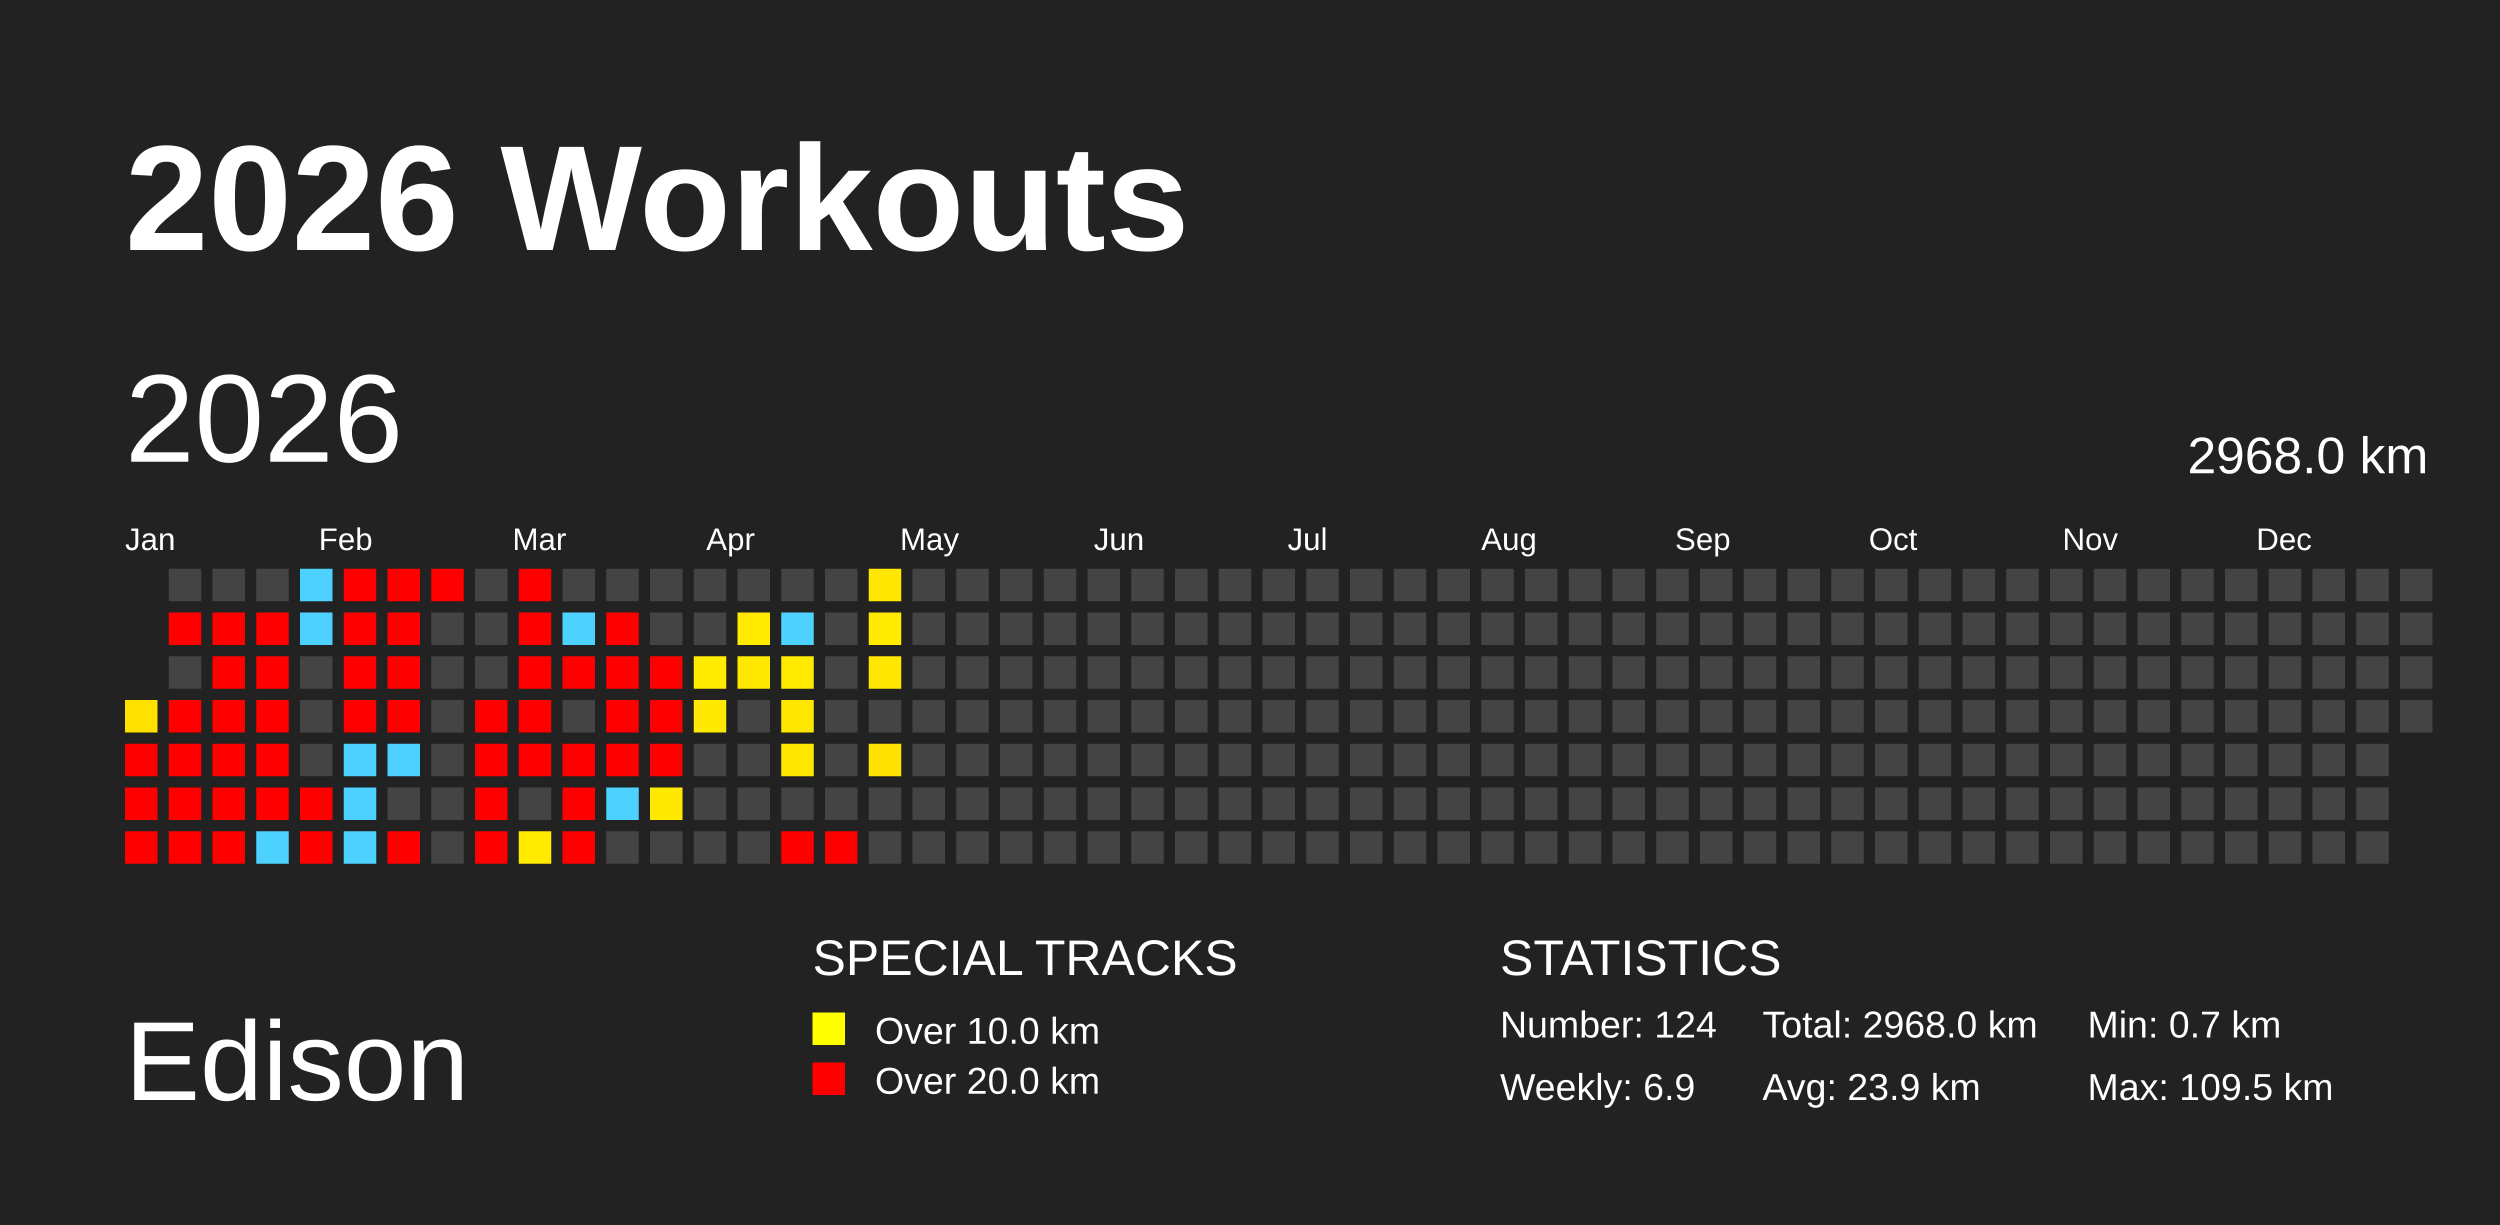
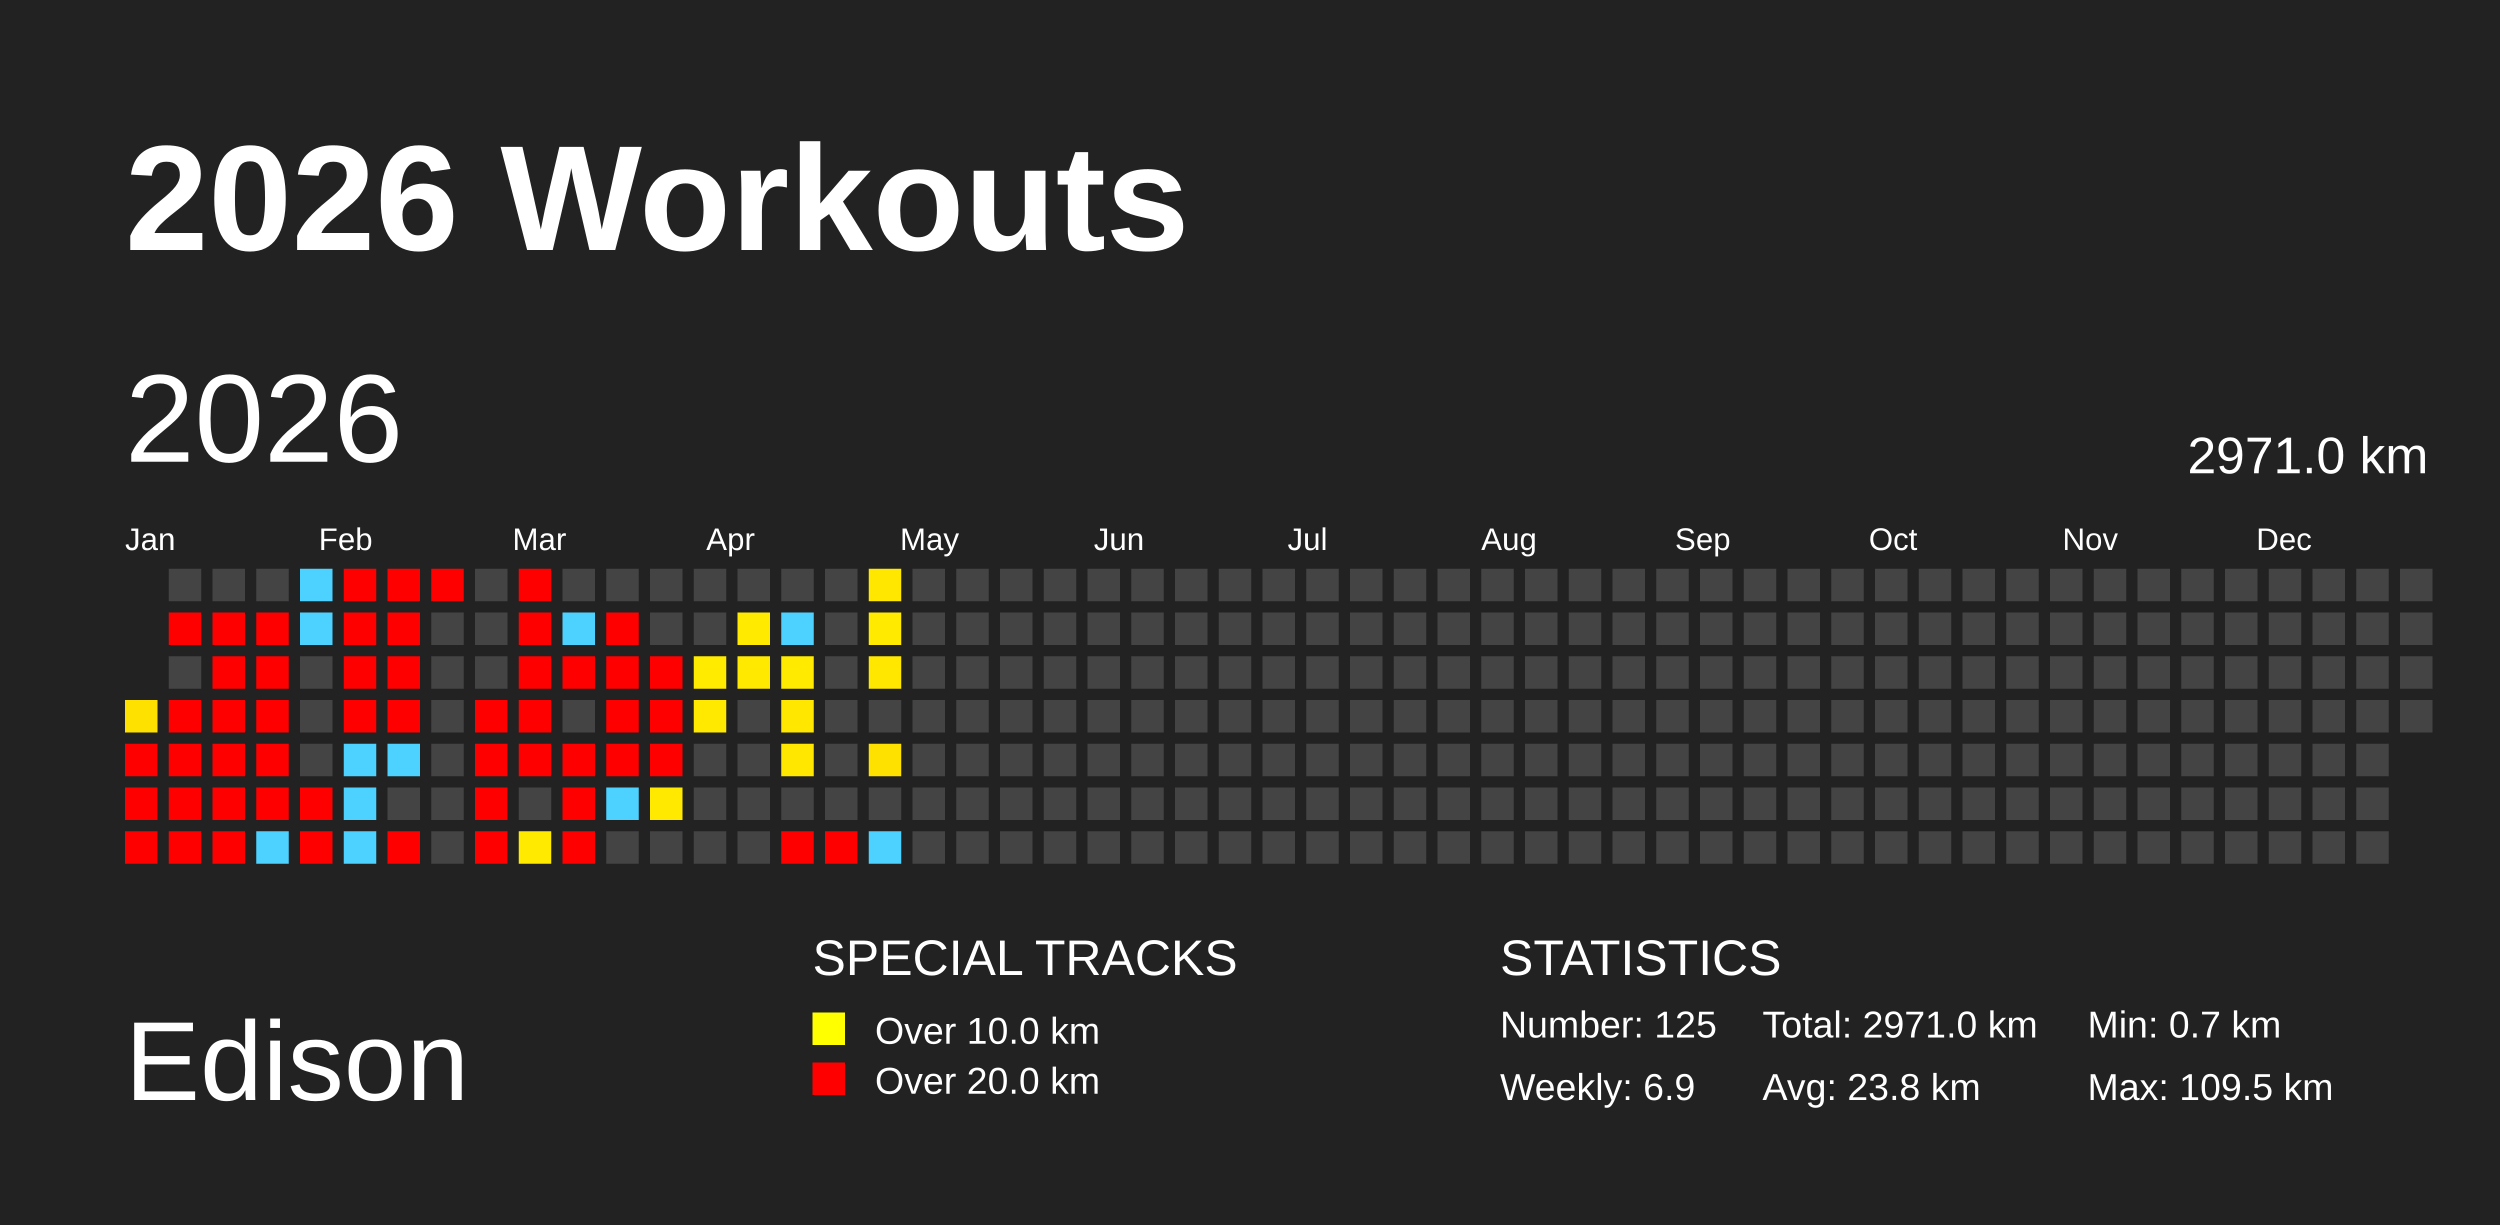
<svg xmlns="http://www.w3.org/2000/svg" baseProfile="full" height="98mm" version="1.1" viewBox="0,0,200,98" width="200mm">
  <defs />
  <rect fill="#222222" height="98" width="200" x="0" y="0" />
  <text fill="#FFFFFF" style="font-size:12px; font-family:Arial; font-weight:bold;" x="10" y="20">2026 Workouts</text>
  <text fill="#FFFFFF" style="font-size:9px; font-family:Arial" x="10" y="88">Edison</text>
  <text fill="#FFFFFF" style="font-size:4px; font-family:Arial" x="65" y="78">SPECIAL TRACKS</text>
  <rect fill="yellow" height="2.6" width="2.6" x="65" y="81" />
  <text fill="#FFFFFF" style="font-size:3px; font-family:Arial" x="70" y="83.5">Over 10.0 km</text>
  <rect fill="red" height="2.6" width="2.6" x="65" y="85" />
  <text fill="#FFFFFF" style="font-size:3px; font-family:Arial" x="70" y="87.5">Over 20.0 km</text>
  <text fill="#FFFFFF" style="font-size:4px; font-family:Arial" x="120" y="78">STATISTICS</text>
-   <text fill="#FFFFFF" style="font-size:3px; font-family:Arial" x="120" y="83">Number: 124</text>
+   <text fill="#FFFFFF" style="font-size:3px; font-family:Arial" x="120" y="83">Number: 125</text>
  <text fill="#FFFFFF" style="font-size:3px; font-family:Arial" x="120" y="88">Weekly: 6.9</text>
-   <text fill="#FFFFFF" style="font-size:3px; font-family:Arial" x="141" y="83">Total: 2968.0 km</text>
-   <text fill="#FFFFFF" style="font-size:3px; font-family:Arial" x="141" y="88">Avg: 23.9 km</text>
+   <text fill="#FFFFFF" style="font-size:3px; font-family:Arial" x="141" y="83">Total: 2971.0 km</text>
+   <text fill="#FFFFFF" style="font-size:3px; font-family:Arial" x="141" y="88">Avg: 23.8 km</text>
  <text fill="#FFFFFF" style="font-size:3px; font-family:Arial" x="167" y="83">Min: 0.7 km</text>
  <text fill="#FFFFFF" style="font-size:3px; font-family:Arial" x="167" y="88">Max: 109.5 km</text>
  <text dominant-baseline="hanging" fill="#FFFFFF" style="font-size:10.0px; font-family:Arial;" x="10" y="30">2026</text>
-   <text dominant-baseline="hanging" fill="#FFFFFF" style="font-size:4.125px; font-family:Arial;" x="175" y="35">2968.0 km</text>
+   <text dominant-baseline="hanging" fill="#FFFFFF" style="font-size:4.125px; font-family:Arial;" x="175" y="35">2971.0 km</text>
  <text fill="#FFFFFF" style="font-size:2.5px; font-family:Arial" x="10.0" y="44">Jan</text>
  <text fill="#FFFFFF" style="font-size:2.5px; font-family:Arial" x="25.5" y="44">Feb</text>
  <text fill="#FFFFFF" style="font-size:2.5px; font-family:Arial" x="41.0" y="44">Mar</text>
  <text fill="#FFFFFF" style="font-size:2.5px; font-family:Arial" x="56.5" y="44">Apr</text>
  <text fill="#FFFFFF" style="font-size:2.5px; font-family:Arial" x="72.0" y="44">May</text>
  <text fill="#FFFFFF" style="font-size:2.5px; font-family:Arial" x="87.5" y="44">Jun</text>
  <text fill="#FFFFFF" style="font-size:2.5px; font-family:Arial" x="103.0" y="44">Jul</text>
  <text fill="#FFFFFF" style="font-size:2.5px; font-family:Arial" x="118.5" y="44">Aug</text>
  <text fill="#FFFFFF" style="font-size:2.5px; font-family:Arial" x="134.0" y="44">Sep</text>
  <text fill="#FFFFFF" style="font-size:2.5px; font-family:Arial" x="149.5" y="44">Oct</text>
  <text fill="#FFFFFF" style="font-size:2.5px; font-family:Arial" x="165.0" y="44">Nov</text>
  <text fill="#FFFFFF" style="font-size:2.5px; font-family:Arial" x="180.5" y="44">Dec</text>
  <rect fill="#ffe100" height="2.6" width="2.6" x="10.0" y="56.0" />
  <rect fill="red" height="2.6" width="2.6" x="10.0" y="59.5" />
  <rect fill="red" height="2.6" width="2.6" x="10.0" y="63.0" />
  <rect fill="red" height="2.6" width="2.6" x="10.0" y="66.5" />
  <rect fill="#444444" height="2.6" width="2.6" x="13.5" y="45.5" />
  <rect fill="red" height="2.6" width="2.6" x="13.5" y="49.0" />
  <rect fill="#444444" height="2.6" width="2.6" x="13.5" y="52.5" />
  <rect fill="red" height="2.6" width="2.6" x="13.5" y="56.0" />
  <rect fill="red" height="2.6" width="2.6" x="13.5" y="59.5" />
  <rect fill="red" height="2.6" width="2.6" x="13.5" y="63.0" />
  <rect fill="red" height="2.6" width="2.6" x="13.5" y="66.5" />
  <rect fill="#444444" height="2.6" width="2.6" x="17.0" y="45.5" />
  <rect fill="red" height="2.6" width="2.6" x="17.0" y="49.0" />
  <rect fill="red" height="2.6" width="2.6" x="17.0" y="52.5" />
  <rect fill="red" height="2.6" width="2.6" x="17.0" y="56.0" />
  <rect fill="red" height="2.6" width="2.6" x="17.0" y="59.5" />
  <rect fill="red" height="2.6" width="2.6" x="17.0" y="63.0" />
  <rect fill="red" height="2.6" width="2.6" x="17.0" y="66.5" />
  <rect fill="#444444" height="2.6" width="2.6" x="20.5" y="45.5" />
  <rect fill="red" height="2.6" width="2.6" x="20.5" y="49.0" />
  <rect fill="red" height="2.6" width="2.6" x="20.5" y="52.5" />
  <rect fill="red" height="2.6" width="2.6" x="20.5" y="56.0" />
  <rect fill="red" height="2.6" width="2.6" x="20.5" y="59.5" />
  <rect fill="red" height="2.6" width="2.6" x="20.5" y="63.0" />
  <rect fill="#4dd2ff" height="2.6" width="2.6" x="20.5" y="66.5" />
  <rect fill="#4dd2ff" height="2.6" width="2.6" x="24.0" y="45.5" />
  <rect fill="#4dd2ff" height="2.6" width="2.6" x="24.0" y="49.0" />
  <rect fill="#444444" height="2.6" width="2.6" x="24.0" y="52.5" />
  <rect fill="#444444" height="2.6" width="2.6" x="24.0" y="56.0" />
  <rect fill="#444444" height="2.6" width="2.6" x="24.0" y="59.5" />
  <rect fill="red" height="2.6" width="2.6" x="24.0" y="63.0" />
  <rect fill="red" height="2.6" width="2.6" x="24.0" y="66.5" />
  <rect fill="red" height="2.6" width="2.6" x="27.5" y="45.5" />
  <rect fill="red" height="2.6" width="2.6" x="27.5" y="49.0" />
  <rect fill="red" height="2.6" width="2.6" x="27.5" y="52.5" />
  <rect fill="red" height="2.6" width="2.6" x="27.5" y="56.0" />
  <rect fill="#4dd2ff" height="2.6" width="2.6" x="27.5" y="59.5" />
  <rect fill="#4dd2ff" height="2.6" width="2.6" x="27.5" y="63.0" />
  <rect fill="#4dd2ff" height="2.6" width="2.6" x="27.5" y="66.5" />
  <rect fill="red" height="2.6" width="2.6" x="31.0" y="45.5" />
  <rect fill="red" height="2.6" width="2.6" x="31.0" y="49.0" />
  <rect fill="red" height="2.6" width="2.6" x="31.0" y="52.5" />
  <rect fill="red" height="2.6" width="2.6" x="31.0" y="56.0" />
  <rect fill="#4dd2ff" height="2.6" width="2.6" x="31.0" y="59.5" />
  <rect fill="#444444" height="2.6" width="2.6" x="31.0" y="63.0" />
  <rect fill="red" height="2.6" width="2.6" x="31.0" y="66.5" />
  <rect fill="red" height="2.6" width="2.6" x="34.5" y="45.5" />
  <rect fill="#444444" height="2.6" width="2.6" x="34.5" y="49.0" />
  <rect fill="#444444" height="2.6" width="2.6" x="34.5" y="52.5" />
  <rect fill="#444444" height="2.6" width="2.6" x="34.5" y="56.0" />
  <rect fill="#444444" height="2.6" width="2.6" x="34.5" y="59.5" />
  <rect fill="#444444" height="2.6" width="2.6" x="34.5" y="63.0" />
  <rect fill="#444444" height="2.6" width="2.6" x="34.5" y="66.5" />
  <rect fill="#444444" height="2.6" width="2.6" x="38.0" y="45.5" />
  <rect fill="#444444" height="2.6" width="2.6" x="38.0" y="49.0" />
  <rect fill="#444444" height="2.6" width="2.6" x="38.0" y="52.5" />
  <rect fill="red" height="2.6" width="2.6" x="38.0" y="56.0" />
  <rect fill="red" height="2.6" width="2.6" x="38.0" y="59.5" />
  <rect fill="red" height="2.6" width="2.6" x="38.0" y="63.0" />
  <rect fill="red" height="2.6" width="2.6" x="38.0" y="66.5" />
  <rect fill="red" height="2.6" width="2.6" x="41.5" y="45.5" />
  <rect fill="red" height="2.6" width="2.6" x="41.5" y="49.0" />
  <rect fill="red" height="2.6" width="2.6" x="41.5" y="52.5" />
  <rect fill="red" height="2.6" width="2.6" x="41.5" y="56.0" />
  <rect fill="red" height="2.6" width="2.6" x="41.5" y="59.5" />
  <rect fill="#444444" height="2.6" width="2.6" x="41.5" y="63.0" />
  <rect fill="#ffea00" height="2.6" width="2.6" x="41.5" y="66.5" />
  <rect fill="#444444" height="2.6" width="2.6" x="45.0" y="45.5" />
  <rect fill="#4dd2ff" height="2.6" width="2.6" x="45.0" y="49.0" />
  <rect fill="red" height="2.6" width="2.6" x="45.0" y="52.5" />
  <rect fill="#444444" height="2.6" width="2.6" x="45.0" y="56.0" />
  <rect fill="red" height="2.6" width="2.6" x="45.0" y="59.5" />
  <rect fill="red" height="2.6" width="2.6" x="45.0" y="63.0" />
  <rect fill="red" height="2.6" width="2.6" x="45.0" y="66.5" />
  <rect fill="#444444" height="2.6" width="2.6" x="48.5" y="45.5" />
  <rect fill="red" height="2.6" width="2.6" x="48.5" y="49.0" />
  <rect fill="red" height="2.6" width="2.6" x="48.5" y="52.5" />
  <rect fill="red" height="2.6" width="2.6" x="48.5" y="56.0" />
  <rect fill="red" height="2.6" width="2.6" x="48.5" y="59.5" />
  <rect fill="#4dd2ff" height="2.6" width="2.6" x="48.5" y="63.0" />
  <rect fill="#444444" height="2.6" width="2.6" x="48.5" y="66.5" />
  <rect fill="#444444" height="2.6" width="2.6" x="52.0" y="45.5" />
  <rect fill="#444444" height="2.6" width="2.6" x="52.0" y="49.0" />
  <rect fill="red" height="2.6" width="2.6" x="52.0" y="52.5" />
  <rect fill="red" height="2.6" width="2.6" x="52.0" y="56.0" />
  <rect fill="red" height="2.6" width="2.6" x="52.0" y="59.5" />
  <rect fill="#ffe900" height="2.6" width="2.6" x="52.0" y="63.0" />
  <rect fill="#444444" height="2.6" width="2.6" x="52.0" y="66.5" />
  <rect fill="#444444" height="2.6" width="2.6" x="55.5" y="45.5" />
  <rect fill="#444444" height="2.6" width="2.6" x="55.5" y="49.0" />
  <rect fill="#ffeb00" height="2.6" width="2.6" x="55.5" y="52.5" />
  <rect fill="#ffe900" height="2.6" width="2.6" x="55.5" y="56.0" />
  <rect fill="#444444" height="2.6" width="2.6" x="55.5" y="59.5" />
  <rect fill="#444444" height="2.6" width="2.6" x="55.5" y="63.0" />
  <rect fill="#444444" height="2.6" width="2.6" x="55.5" y="66.5" />
  <rect fill="#444444" height="2.6" width="2.6" x="59.0" y="45.5" />
  <rect fill="#ffea00" height="2.6" width="2.6" x="59.0" y="49.0" />
  <rect fill="#ffe900" height="2.6" width="2.6" x="59.0" y="52.5" />
  <rect fill="#444444" height="2.6" width="2.6" x="59.0" y="56.0" />
  <rect fill="#444444" height="2.6" width="2.6" x="59.0" y="59.5" />
  <rect fill="#444444" height="2.6" width="2.6" x="59.0" y="63.0" />
  <rect fill="#444444" height="2.6" width="2.6" x="59.0" y="66.5" />
  <rect fill="#444444" height="2.6" width="2.6" x="62.5" y="45.5" />
  <rect fill="#4dd2ff" height="2.6" width="2.6" x="62.5" y="49.0" />
  <rect fill="#ffea00" height="2.6" width="2.6" x="62.5" y="52.5" />
  <rect fill="#ffe700" height="2.6" width="2.6" x="62.5" y="56.0" />
  <rect fill="#ffe700" height="2.6" width="2.6" x="62.5" y="59.5" />
  <rect fill="#444444" height="2.6" width="2.6" x="62.5" y="63.0" />
  <rect fill="red" height="2.6" width="2.6" x="62.5" y="66.5" />
  <rect fill="#444444" height="2.6" width="2.6" x="66.0" y="45.5" />
  <rect fill="#444444" height="2.6" width="2.6" x="66.0" y="49.0" />
  <rect fill="#444444" height="2.6" width="2.6" x="66.0" y="52.5" />
  <rect fill="#444444" height="2.6" width="2.6" x="66.0" y="56.0" />
  <rect fill="#444444" height="2.6" width="2.6" x="66.0" y="59.5" />
  <rect fill="#444444" height="2.6" width="2.6" x="66.0" y="63.0" />
  <rect fill="red" height="2.6" width="2.6" x="66.0" y="66.5" />
  <rect fill="#ffe700" height="2.6" width="2.6" x="69.5" y="45.5" />
  <rect fill="#ffea00" height="2.6" width="2.6" x="69.5" y="49.0" />
  <rect fill="#ffe700" height="2.6" width="2.6" x="69.5" y="52.5" />
  <rect fill="#444444" height="2.6" width="2.6" x="69.5" y="56.0" />
  <rect fill="#ffe100" height="2.6" width="2.6" x="69.5" y="59.5" />
  <rect fill="#444444" height="2.6" width="2.6" x="69.5" y="63.0" />
-   <rect fill="#444444" height="2.6" width="2.6" x="69.5" y="66.5" />
+   <rect fill="#4dd2ff" height="2.6" width="2.6" x="69.5" y="66.5" />
  <rect fill="#444444" height="2.6" width="2.6" x="73.0" y="45.5" />
  <rect fill="#444444" height="2.6" width="2.6" x="73.0" y="49.0" />
  <rect fill="#444444" height="2.6" width="2.6" x="73.0" y="52.5" />
  <rect fill="#444444" height="2.6" width="2.6" x="73.0" y="56.0" />
  <rect fill="#444444" height="2.6" width="2.6" x="73.0" y="59.5" />
  <rect fill="#444444" height="2.6" width="2.6" x="73.0" y="63.0" />
  <rect fill="#444444" height="2.6" width="2.6" x="73.0" y="66.5" />
  <rect fill="#444444" height="2.6" width="2.6" x="76.5" y="45.5" />
  <rect fill="#444444" height="2.6" width="2.6" x="76.5" y="49.0" />
  <rect fill="#444444" height="2.6" width="2.6" x="76.5" y="52.5" />
  <rect fill="#444444" height="2.6" width="2.6" x="76.5" y="56.0" />
  <rect fill="#444444" height="2.6" width="2.6" x="76.5" y="59.5" />
  <rect fill="#444444" height="2.6" width="2.6" x="76.5" y="63.0" />
  <rect fill="#444444" height="2.6" width="2.6" x="76.5" y="66.5" />
  <rect fill="#444444" height="2.6" width="2.6" x="80.0" y="45.5" />
  <rect fill="#444444" height="2.6" width="2.6" x="80.0" y="49.0" />
  <rect fill="#444444" height="2.6" width="2.6" x="80.0" y="52.5" />
  <rect fill="#444444" height="2.6" width="2.6" x="80.0" y="56.0" />
  <rect fill="#444444" height="2.6" width="2.6" x="80.0" y="59.5" />
  <rect fill="#444444" height="2.6" width="2.6" x="80.0" y="63.0" />
  <rect fill="#444444" height="2.6" width="2.6" x="80.0" y="66.5" />
  <rect fill="#444444" height="2.6" width="2.6" x="83.5" y="45.5" />
  <rect fill="#444444" height="2.6" width="2.6" x="83.5" y="49.0" />
  <rect fill="#444444" height="2.6" width="2.6" x="83.5" y="52.5" />
  <rect fill="#444444" height="2.6" width="2.6" x="83.5" y="56.0" />
  <rect fill="#444444" height="2.6" width="2.6" x="83.5" y="59.5" />
  <rect fill="#444444" height="2.6" width="2.6" x="83.5" y="63.0" />
  <rect fill="#444444" height="2.6" width="2.6" x="83.5" y="66.5" />
  <rect fill="#444444" height="2.6" width="2.6" x="87.0" y="45.5" />
  <rect fill="#444444" height="2.6" width="2.6" x="87.0" y="49.0" />
  <rect fill="#444444" height="2.6" width="2.6" x="87.0" y="52.5" />
  <rect fill="#444444" height="2.6" width="2.6" x="87.0" y="56.0" />
  <rect fill="#444444" height="2.6" width="2.6" x="87.0" y="59.5" />
  <rect fill="#444444" height="2.6" width="2.6" x="87.0" y="63.0" />
  <rect fill="#444444" height="2.6" width="2.6" x="87.0" y="66.5" />
  <rect fill="#444444" height="2.6" width="2.6" x="90.5" y="45.5" />
  <rect fill="#444444" height="2.6" width="2.6" x="90.5" y="49.0" />
  <rect fill="#444444" height="2.6" width="2.6" x="90.5" y="52.5" />
  <rect fill="#444444" height="2.6" width="2.6" x="90.5" y="56.0" />
  <rect fill="#444444" height="2.6" width="2.6" x="90.5" y="59.5" />
  <rect fill="#444444" height="2.6" width="2.6" x="90.5" y="63.0" />
  <rect fill="#444444" height="2.6" width="2.6" x="90.5" y="66.5" />
  <rect fill="#444444" height="2.6" width="2.6" x="94.0" y="45.5" />
  <rect fill="#444444" height="2.6" width="2.6" x="94.0" y="49.0" />
  <rect fill="#444444" height="2.6" width="2.6" x="94.0" y="52.5" />
  <rect fill="#444444" height="2.6" width="2.6" x="94.0" y="56.0" />
  <rect fill="#444444" height="2.6" width="2.6" x="94.0" y="59.5" />
  <rect fill="#444444" height="2.6" width="2.6" x="94.0" y="63.0" />
  <rect fill="#444444" height="2.6" width="2.6" x="94.0" y="66.5" />
  <rect fill="#444444" height="2.6" width="2.6" x="97.5" y="45.5" />
  <rect fill="#444444" height="2.6" width="2.6" x="97.5" y="49.0" />
  <rect fill="#444444" height="2.6" width="2.6" x="97.5" y="52.5" />
  <rect fill="#444444" height="2.6" width="2.6" x="97.5" y="56.0" />
  <rect fill="#444444" height="2.6" width="2.6" x="97.5" y="59.5" />
  <rect fill="#444444" height="2.6" width="2.6" x="97.5" y="63.0" />
  <rect fill="#444444" height="2.6" width="2.6" x="97.5" y="66.5" />
  <rect fill="#444444" height="2.6" width="2.6" x="101.0" y="45.5" />
  <rect fill="#444444" height="2.6" width="2.6" x="101.0" y="49.0" />
  <rect fill="#444444" height="2.6" width="2.6" x="101.0" y="52.5" />
  <rect fill="#444444" height="2.6" width="2.6" x="101.0" y="56.0" />
  <rect fill="#444444" height="2.6" width="2.6" x="101.0" y="59.5" />
  <rect fill="#444444" height="2.6" width="2.6" x="101.0" y="63.0" />
  <rect fill="#444444" height="2.6" width="2.6" x="101.0" y="66.5" />
  <rect fill="#444444" height="2.6" width="2.6" x="104.5" y="45.5" />
  <rect fill="#444444" height="2.6" width="2.6" x="104.5" y="49.0" />
  <rect fill="#444444" height="2.6" width="2.6" x="104.5" y="52.5" />
  <rect fill="#444444" height="2.6" width="2.6" x="104.5" y="56.0" />
  <rect fill="#444444" height="2.6" width="2.6" x="104.5" y="59.5" />
  <rect fill="#444444" height="2.6" width="2.6" x="104.5" y="63.0" />
  <rect fill="#444444" height="2.6" width="2.6" x="104.5" y="66.5" />
  <rect fill="#444444" height="2.6" width="2.6" x="108.0" y="45.5" />
  <rect fill="#444444" height="2.6" width="2.6" x="108.0" y="49.0" />
  <rect fill="#444444" height="2.6" width="2.6" x="108.0" y="52.5" />
  <rect fill="#444444" height="2.6" width="2.6" x="108.0" y="56.0" />
  <rect fill="#444444" height="2.6" width="2.6" x="108.0" y="59.5" />
  <rect fill="#444444" height="2.6" width="2.6" x="108.0" y="63.0" />
  <rect fill="#444444" height="2.6" width="2.6" x="108.0" y="66.5" />
  <rect fill="#444444" height="2.6" width="2.6" x="111.5" y="45.5" />
  <rect fill="#444444" height="2.6" width="2.6" x="111.5" y="49.0" />
  <rect fill="#444444" height="2.6" width="2.6" x="111.5" y="52.5" />
  <rect fill="#444444" height="2.6" width="2.6" x="111.5" y="56.0" />
  <rect fill="#444444" height="2.6" width="2.6" x="111.5" y="59.5" />
  <rect fill="#444444" height="2.6" width="2.6" x="111.5" y="63.0" />
  <rect fill="#444444" height="2.6" width="2.6" x="111.5" y="66.5" />
  <rect fill="#444444" height="2.6" width="2.6" x="115.0" y="45.5" />
  <rect fill="#444444" height="2.6" width="2.6" x="115.0" y="49.0" />
  <rect fill="#444444" height="2.6" width="2.6" x="115.0" y="52.5" />
  <rect fill="#444444" height="2.6" width="2.6" x="115.0" y="56.0" />
  <rect fill="#444444" height="2.6" width="2.6" x="115.0" y="59.5" />
  <rect fill="#444444" height="2.6" width="2.6" x="115.0" y="63.0" />
  <rect fill="#444444" height="2.6" width="2.6" x="115.0" y="66.5" />
  <rect fill="#444444" height="2.6" width="2.6" x="118.5" y="45.5" />
  <rect fill="#444444" height="2.6" width="2.6" x="118.5" y="49.0" />
  <rect fill="#444444" height="2.6" width="2.6" x="118.5" y="52.5" />
  <rect fill="#444444" height="2.6" width="2.6" x="118.5" y="56.0" />
  <rect fill="#444444" height="2.6" width="2.6" x="118.5" y="59.5" />
  <rect fill="#444444" height="2.6" width="2.6" x="118.5" y="63.0" />
  <rect fill="#444444" height="2.6" width="2.6" x="118.5" y="66.5" />
  <rect fill="#444444" height="2.6" width="2.6" x="122.0" y="45.5" />
  <rect fill="#444444" height="2.6" width="2.6" x="122.0" y="49.0" />
  <rect fill="#444444" height="2.6" width="2.6" x="122.0" y="52.5" />
  <rect fill="#444444" height="2.6" width="2.6" x="122.0" y="56.0" />
  <rect fill="#444444" height="2.6" width="2.6" x="122.0" y="59.5" />
  <rect fill="#444444" height="2.6" width="2.6" x="122.0" y="63.0" />
  <rect fill="#444444" height="2.6" width="2.6" x="122.0" y="66.5" />
  <rect fill="#444444" height="2.6" width="2.6" x="125.5" y="45.5" />
  <rect fill="#444444" height="2.6" width="2.6" x="125.5" y="49.0" />
  <rect fill="#444444" height="2.6" width="2.6" x="125.5" y="52.5" />
  <rect fill="#444444" height="2.6" width="2.6" x="125.5" y="56.0" />
  <rect fill="#444444" height="2.6" width="2.6" x="125.5" y="59.5" />
  <rect fill="#444444" height="2.6" width="2.6" x="125.5" y="63.0" />
  <rect fill="#444444" height="2.6" width="2.6" x="125.5" y="66.5" />
  <rect fill="#444444" height="2.6" width="2.6" x="129.0" y="45.5" />
  <rect fill="#444444" height="2.6" width="2.6" x="129.0" y="49.0" />
  <rect fill="#444444" height="2.6" width="2.6" x="129.0" y="52.5" />
  <rect fill="#444444" height="2.6" width="2.6" x="129.0" y="56.0" />
  <rect fill="#444444" height="2.6" width="2.6" x="129.0" y="59.5" />
  <rect fill="#444444" height="2.6" width="2.6" x="129.0" y="63.0" />
  <rect fill="#444444" height="2.6" width="2.6" x="129.0" y="66.5" />
  <rect fill="#444444" height="2.6" width="2.6" x="132.5" y="45.5" />
  <rect fill="#444444" height="2.6" width="2.6" x="132.5" y="49.0" />
  <rect fill="#444444" height="2.6" width="2.6" x="132.5" y="52.5" />
  <rect fill="#444444" height="2.6" width="2.6" x="132.5" y="56.0" />
  <rect fill="#444444" height="2.6" width="2.6" x="132.5" y="59.5" />
  <rect fill="#444444" height="2.6" width="2.6" x="132.5" y="63.0" />
  <rect fill="#444444" height="2.6" width="2.6" x="132.5" y="66.5" />
  <rect fill="#444444" height="2.6" width="2.6" x="136.0" y="45.5" />
  <rect fill="#444444" height="2.6" width="2.6" x="136.0" y="49.0" />
  <rect fill="#444444" height="2.6" width="2.6" x="136.0" y="52.5" />
  <rect fill="#444444" height="2.6" width="2.6" x="136.0" y="56.0" />
  <rect fill="#444444" height="2.6" width="2.6" x="136.0" y="59.5" />
  <rect fill="#444444" height="2.6" width="2.6" x="136.0" y="63.0" />
  <rect fill="#444444" height="2.6" width="2.6" x="136.0" y="66.5" />
  <rect fill="#444444" height="2.6" width="2.6" x="139.5" y="45.5" />
  <rect fill="#444444" height="2.6" width="2.6" x="139.5" y="49.0" />
  <rect fill="#444444" height="2.6" width="2.6" x="139.5" y="52.5" />
  <rect fill="#444444" height="2.6" width="2.6" x="139.5" y="56.0" />
  <rect fill="#444444" height="2.6" width="2.6" x="139.5" y="59.5" />
  <rect fill="#444444" height="2.6" width="2.6" x="139.5" y="63.0" />
  <rect fill="#444444" height="2.6" width="2.6" x="139.5" y="66.5" />
  <rect fill="#444444" height="2.6" width="2.6" x="143.0" y="45.5" />
  <rect fill="#444444" height="2.6" width="2.6" x="143.0" y="49.0" />
  <rect fill="#444444" height="2.6" width="2.6" x="143.0" y="52.5" />
  <rect fill="#444444" height="2.6" width="2.6" x="143.0" y="56.0" />
  <rect fill="#444444" height="2.6" width="2.6" x="143.0" y="59.5" />
  <rect fill="#444444" height="2.6" width="2.6" x="143.0" y="63.0" />
  <rect fill="#444444" height="2.6" width="2.6" x="143.0" y="66.5" />
  <rect fill="#444444" height="2.6" width="2.6" x="146.5" y="45.5" />
  <rect fill="#444444" height="2.6" width="2.6" x="146.5" y="49.0" />
  <rect fill="#444444" height="2.6" width="2.6" x="146.5" y="52.5" />
  <rect fill="#444444" height="2.6" width="2.6" x="146.5" y="56.0" />
  <rect fill="#444444" height="2.6" width="2.6" x="146.5" y="59.5" />
  <rect fill="#444444" height="2.6" width="2.6" x="146.5" y="63.0" />
  <rect fill="#444444" height="2.6" width="2.6" x="146.5" y="66.5" />
  <rect fill="#444444" height="2.6" width="2.6" x="150.0" y="45.5" />
  <rect fill="#444444" height="2.6" width="2.6" x="150.0" y="49.0" />
  <rect fill="#444444" height="2.6" width="2.6" x="150.0" y="52.5" />
  <rect fill="#444444" height="2.6" width="2.6" x="150.0" y="56.0" />
  <rect fill="#444444" height="2.6" width="2.6" x="150.0" y="59.5" />
  <rect fill="#444444" height="2.6" width="2.6" x="150.0" y="63.0" />
  <rect fill="#444444" height="2.6" width="2.6" x="150.0" y="66.5" />
  <rect fill="#444444" height="2.6" width="2.6" x="153.5" y="45.5" />
  <rect fill="#444444" height="2.6" width="2.6" x="153.5" y="49.0" />
  <rect fill="#444444" height="2.6" width="2.6" x="153.5" y="52.5" />
  <rect fill="#444444" height="2.6" width="2.6" x="153.5" y="56.0" />
  <rect fill="#444444" height="2.6" width="2.6" x="153.5" y="59.5" />
  <rect fill="#444444" height="2.6" width="2.6" x="153.5" y="63.0" />
  <rect fill="#444444" height="2.6" width="2.6" x="153.5" y="66.5" />
  <rect fill="#444444" height="2.6" width="2.6" x="157.0" y="45.5" />
  <rect fill="#444444" height="2.6" width="2.6" x="157.0" y="49.0" />
  <rect fill="#444444" height="2.6" width="2.6" x="157.0" y="52.5" />
  <rect fill="#444444" height="2.6" width="2.6" x="157.0" y="56.0" />
  <rect fill="#444444" height="2.6" width="2.6" x="157.0" y="59.5" />
  <rect fill="#444444" height="2.6" width="2.6" x="157.0" y="63.0" />
  <rect fill="#444444" height="2.6" width="2.6" x="157.0" y="66.5" />
  <rect fill="#444444" height="2.6" width="2.6" x="160.5" y="45.5" />
  <rect fill="#444444" height="2.6" width="2.6" x="160.5" y="49.0" />
  <rect fill="#444444" height="2.6" width="2.6" x="160.5" y="52.5" />
  <rect fill="#444444" height="2.6" width="2.6" x="160.5" y="56.0" />
  <rect fill="#444444" height="2.6" width="2.6" x="160.5" y="59.5" />
  <rect fill="#444444" height="2.6" width="2.6" x="160.5" y="63.0" />
  <rect fill="#444444" height="2.6" width="2.6" x="160.5" y="66.5" />
  <rect fill="#444444" height="2.6" width="2.6" x="164.0" y="45.5" />
  <rect fill="#444444" height="2.6" width="2.6" x="164.0" y="49.0" />
  <rect fill="#444444" height="2.6" width="2.6" x="164.0" y="52.5" />
  <rect fill="#444444" height="2.6" width="2.6" x="164.0" y="56.0" />
  <rect fill="#444444" height="2.6" width="2.6" x="164.0" y="59.5" />
  <rect fill="#444444" height="2.6" width="2.6" x="164.0" y="63.0" />
  <rect fill="#444444" height="2.6" width="2.6" x="164.0" y="66.5" />
  <rect fill="#444444" height="2.6" width="2.6" x="167.5" y="45.5" />
  <rect fill="#444444" height="2.6" width="2.6" x="167.5" y="49.0" />
  <rect fill="#444444" height="2.6" width="2.6" x="167.5" y="52.5" />
  <rect fill="#444444" height="2.6" width="2.6" x="167.5" y="56.0" />
  <rect fill="#444444" height="2.6" width="2.6" x="167.5" y="59.5" />
  <rect fill="#444444" height="2.6" width="2.6" x="167.5" y="63.0" />
  <rect fill="#444444" height="2.6" width="2.6" x="167.5" y="66.5" />
  <rect fill="#444444" height="2.6" width="2.6" x="171.0" y="45.5" />
  <rect fill="#444444" height="2.6" width="2.6" x="171.0" y="49.0" />
  <rect fill="#444444" height="2.6" width="2.6" x="171.0" y="52.5" />
  <rect fill="#444444" height="2.6" width="2.6" x="171.0" y="56.0" />
  <rect fill="#444444" height="2.6" width="2.6" x="171.0" y="59.5" />
  <rect fill="#444444" height="2.6" width="2.6" x="171.0" y="63.0" />
  <rect fill="#444444" height="2.6" width="2.6" x="171.0" y="66.5" />
  <rect fill="#444444" height="2.6" width="2.6" x="174.5" y="45.5" />
  <rect fill="#444444" height="2.6" width="2.6" x="174.5" y="49.0" />
  <rect fill="#444444" height="2.6" width="2.6" x="174.5" y="52.5" />
  <rect fill="#444444" height="2.6" width="2.6" x="174.5" y="56.0" />
  <rect fill="#444444" height="2.6" width="2.6" x="174.5" y="59.5" />
  <rect fill="#444444" height="2.6" width="2.6" x="174.5" y="63.0" />
  <rect fill="#444444" height="2.6" width="2.6" x="174.5" y="66.5" />
  <rect fill="#444444" height="2.6" width="2.6" x="178.0" y="45.5" />
  <rect fill="#444444" height="2.6" width="2.6" x="178.0" y="49.0" />
  <rect fill="#444444" height="2.6" width="2.6" x="178.0" y="52.5" />
  <rect fill="#444444" height="2.6" width="2.6" x="178.0" y="56.0" />
  <rect fill="#444444" height="2.6" width="2.6" x="178.0" y="59.5" />
  <rect fill="#444444" height="2.6" width="2.6" x="178.0" y="63.0" />
  <rect fill="#444444" height="2.6" width="2.6" x="178.0" y="66.5" />
  <rect fill="#444444" height="2.6" width="2.6" x="181.5" y="45.5" />
  <rect fill="#444444" height="2.6" width="2.6" x="181.5" y="49.0" />
  <rect fill="#444444" height="2.6" width="2.6" x="181.5" y="52.5" />
  <rect fill="#444444" height="2.6" width="2.6" x="181.5" y="56.0" />
  <rect fill="#444444" height="2.6" width="2.6" x="181.5" y="59.5" />
  <rect fill="#444444" height="2.6" width="2.6" x="181.5" y="63.0" />
  <rect fill="#444444" height="2.6" width="2.6" x="181.5" y="66.5" />
  <rect fill="#444444" height="2.6" width="2.6" x="185.0" y="45.5" />
  <rect fill="#444444" height="2.6" width="2.6" x="185.0" y="49.0" />
  <rect fill="#444444" height="2.6" width="2.6" x="185.0" y="52.5" />
  <rect fill="#444444" height="2.6" width="2.6" x="185.0" y="56.0" />
  <rect fill="#444444" height="2.6" width="2.6" x="185.0" y="59.5" />
  <rect fill="#444444" height="2.6" width="2.6" x="185.0" y="63.0" />
  <rect fill="#444444" height="2.6" width="2.6" x="185.0" y="66.5" />
  <rect fill="#444444" height="2.6" width="2.6" x="188.5" y="45.5" />
  <rect fill="#444444" height="2.6" width="2.6" x="188.5" y="49.0" />
  <rect fill="#444444" height="2.6" width="2.6" x="188.5" y="52.5" />
  <rect fill="#444444" height="2.6" width="2.6" x="188.5" y="56.0" />
  <rect fill="#444444" height="2.6" width="2.6" x="188.5" y="59.5" />
  <rect fill="#444444" height="2.6" width="2.6" x="188.5" y="63.0" />
  <rect fill="#444444" height="2.6" width="2.6" x="188.5" y="66.5" />
  <rect fill="#444444" height="2.6" width="2.6" x="192.0" y="45.5" />
  <rect fill="#444444" height="2.6" width="2.6" x="192.0" y="49.0" />
  <rect fill="#444444" height="2.6" width="2.6" x="192.0" y="52.5" />
  <rect fill="#444444" height="2.6" width="2.6" x="192.0" y="56.0" />
</svg>
